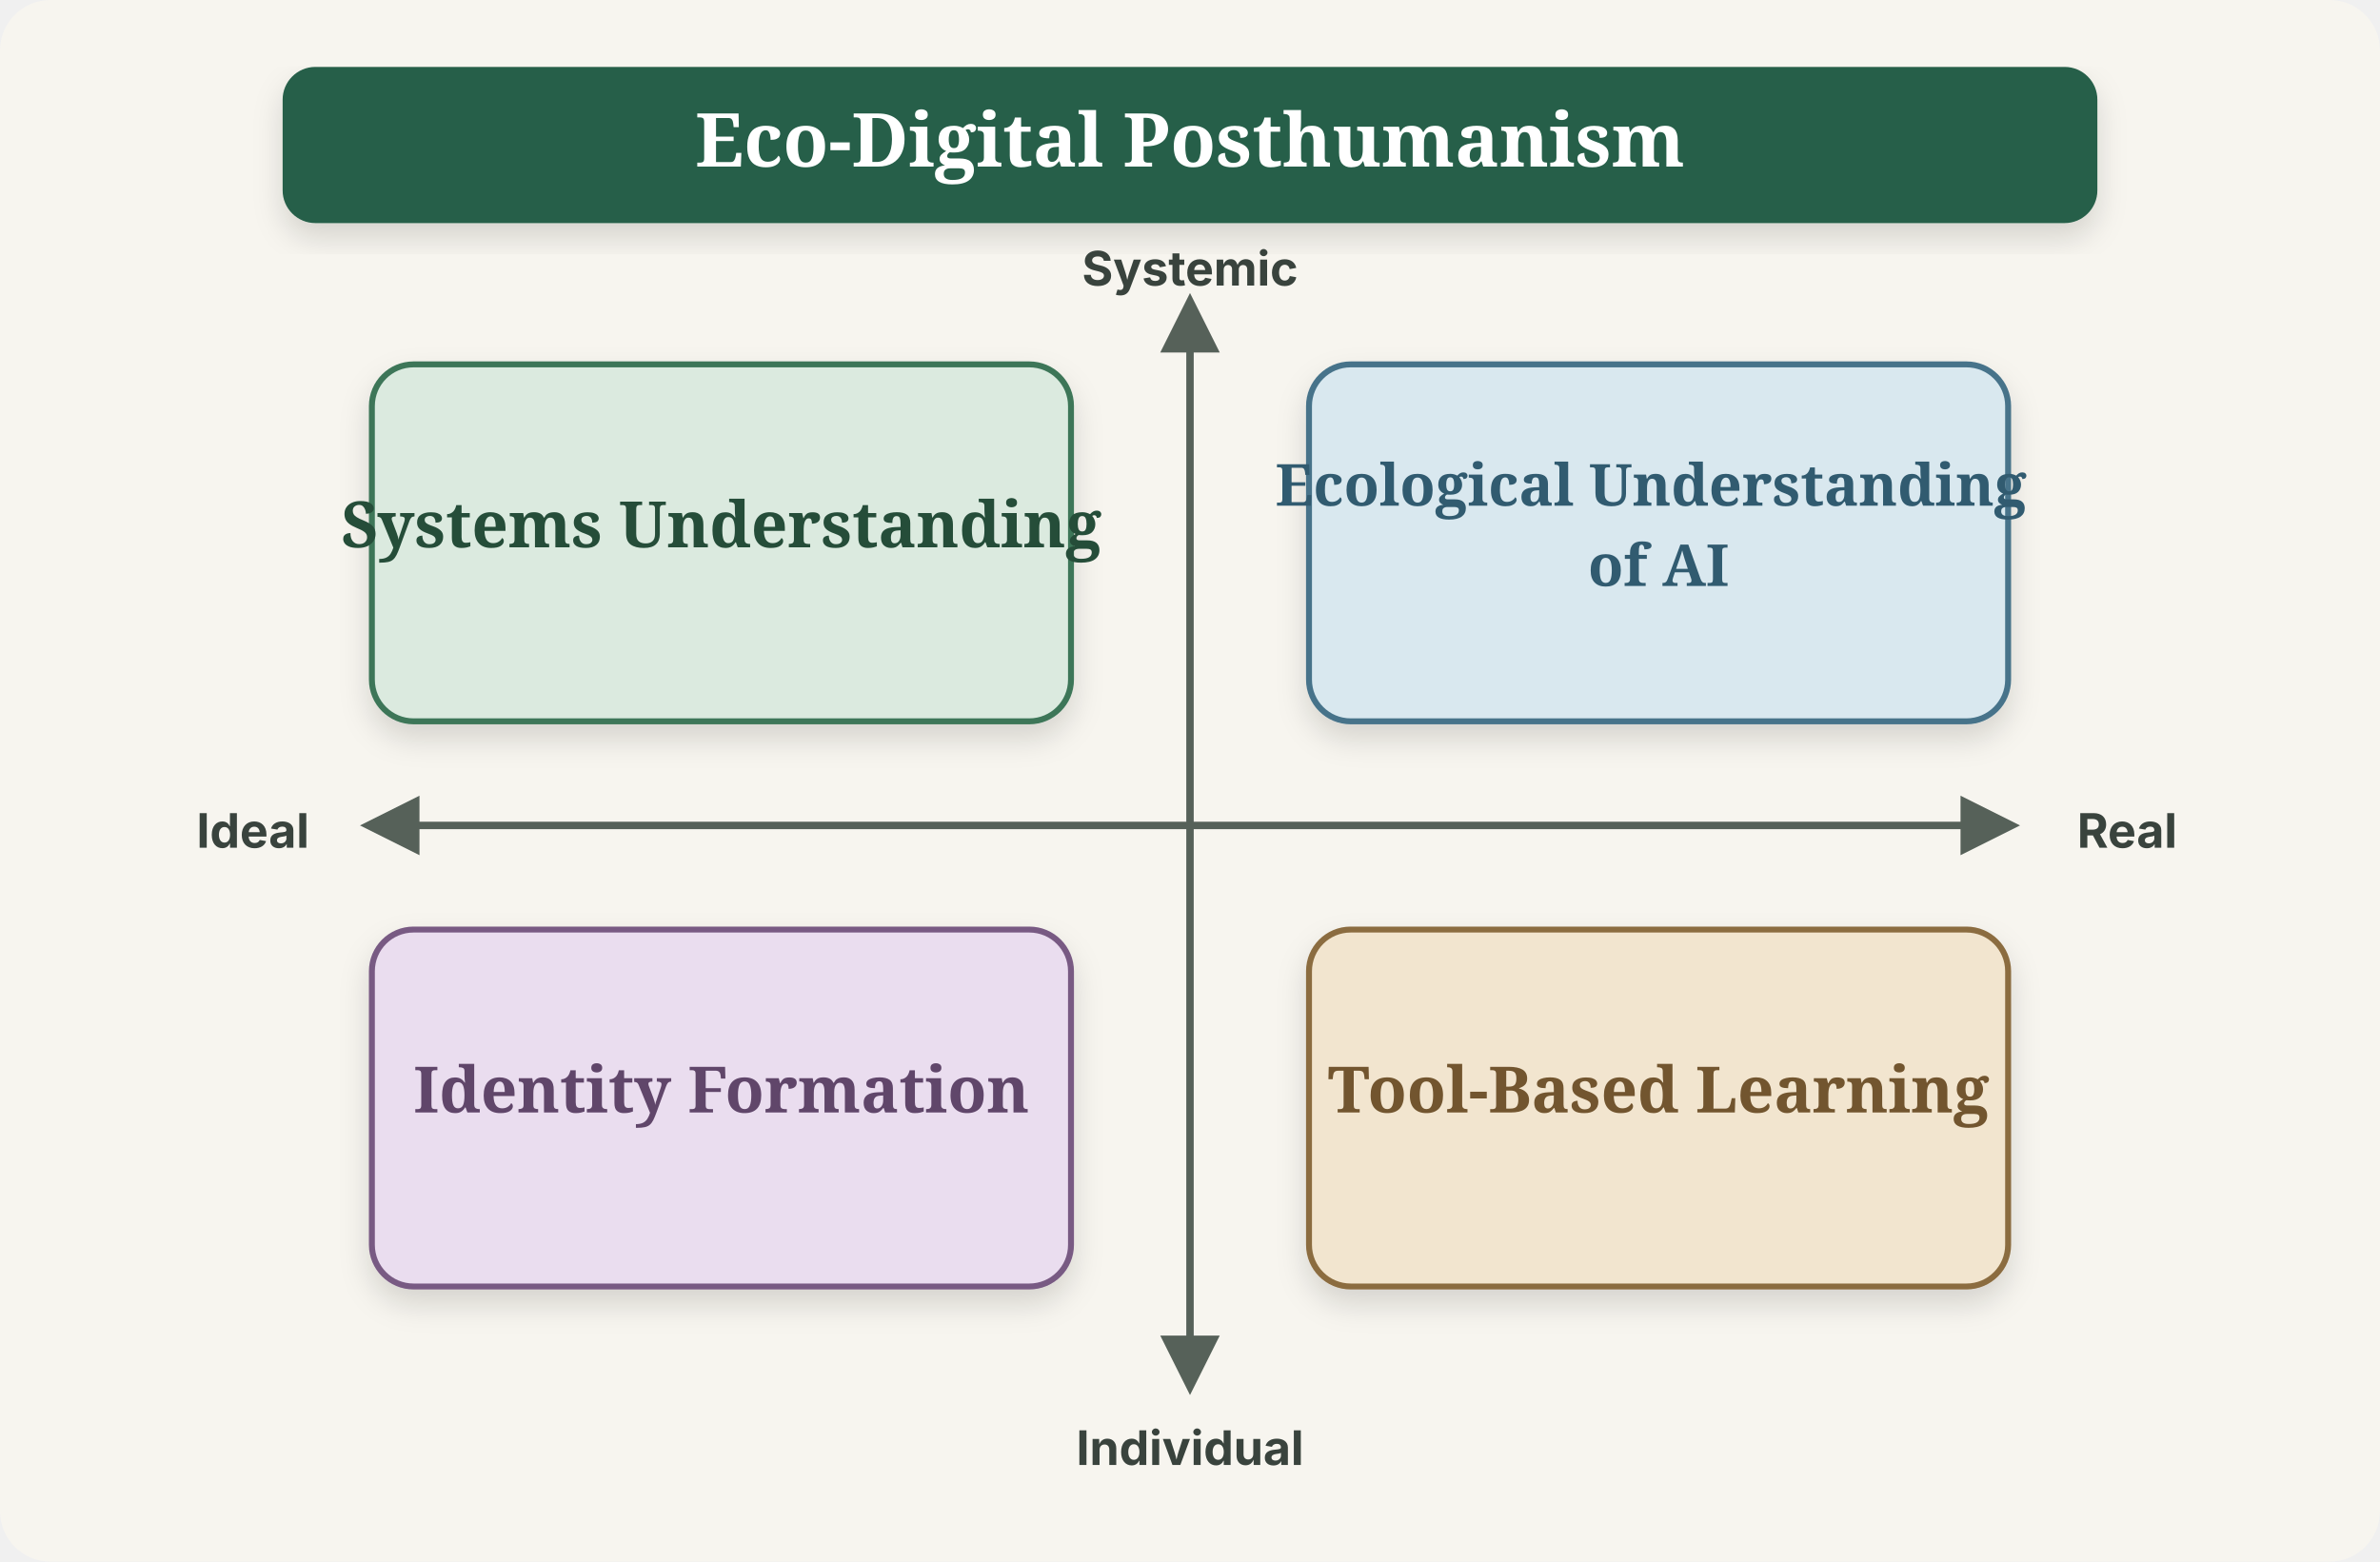
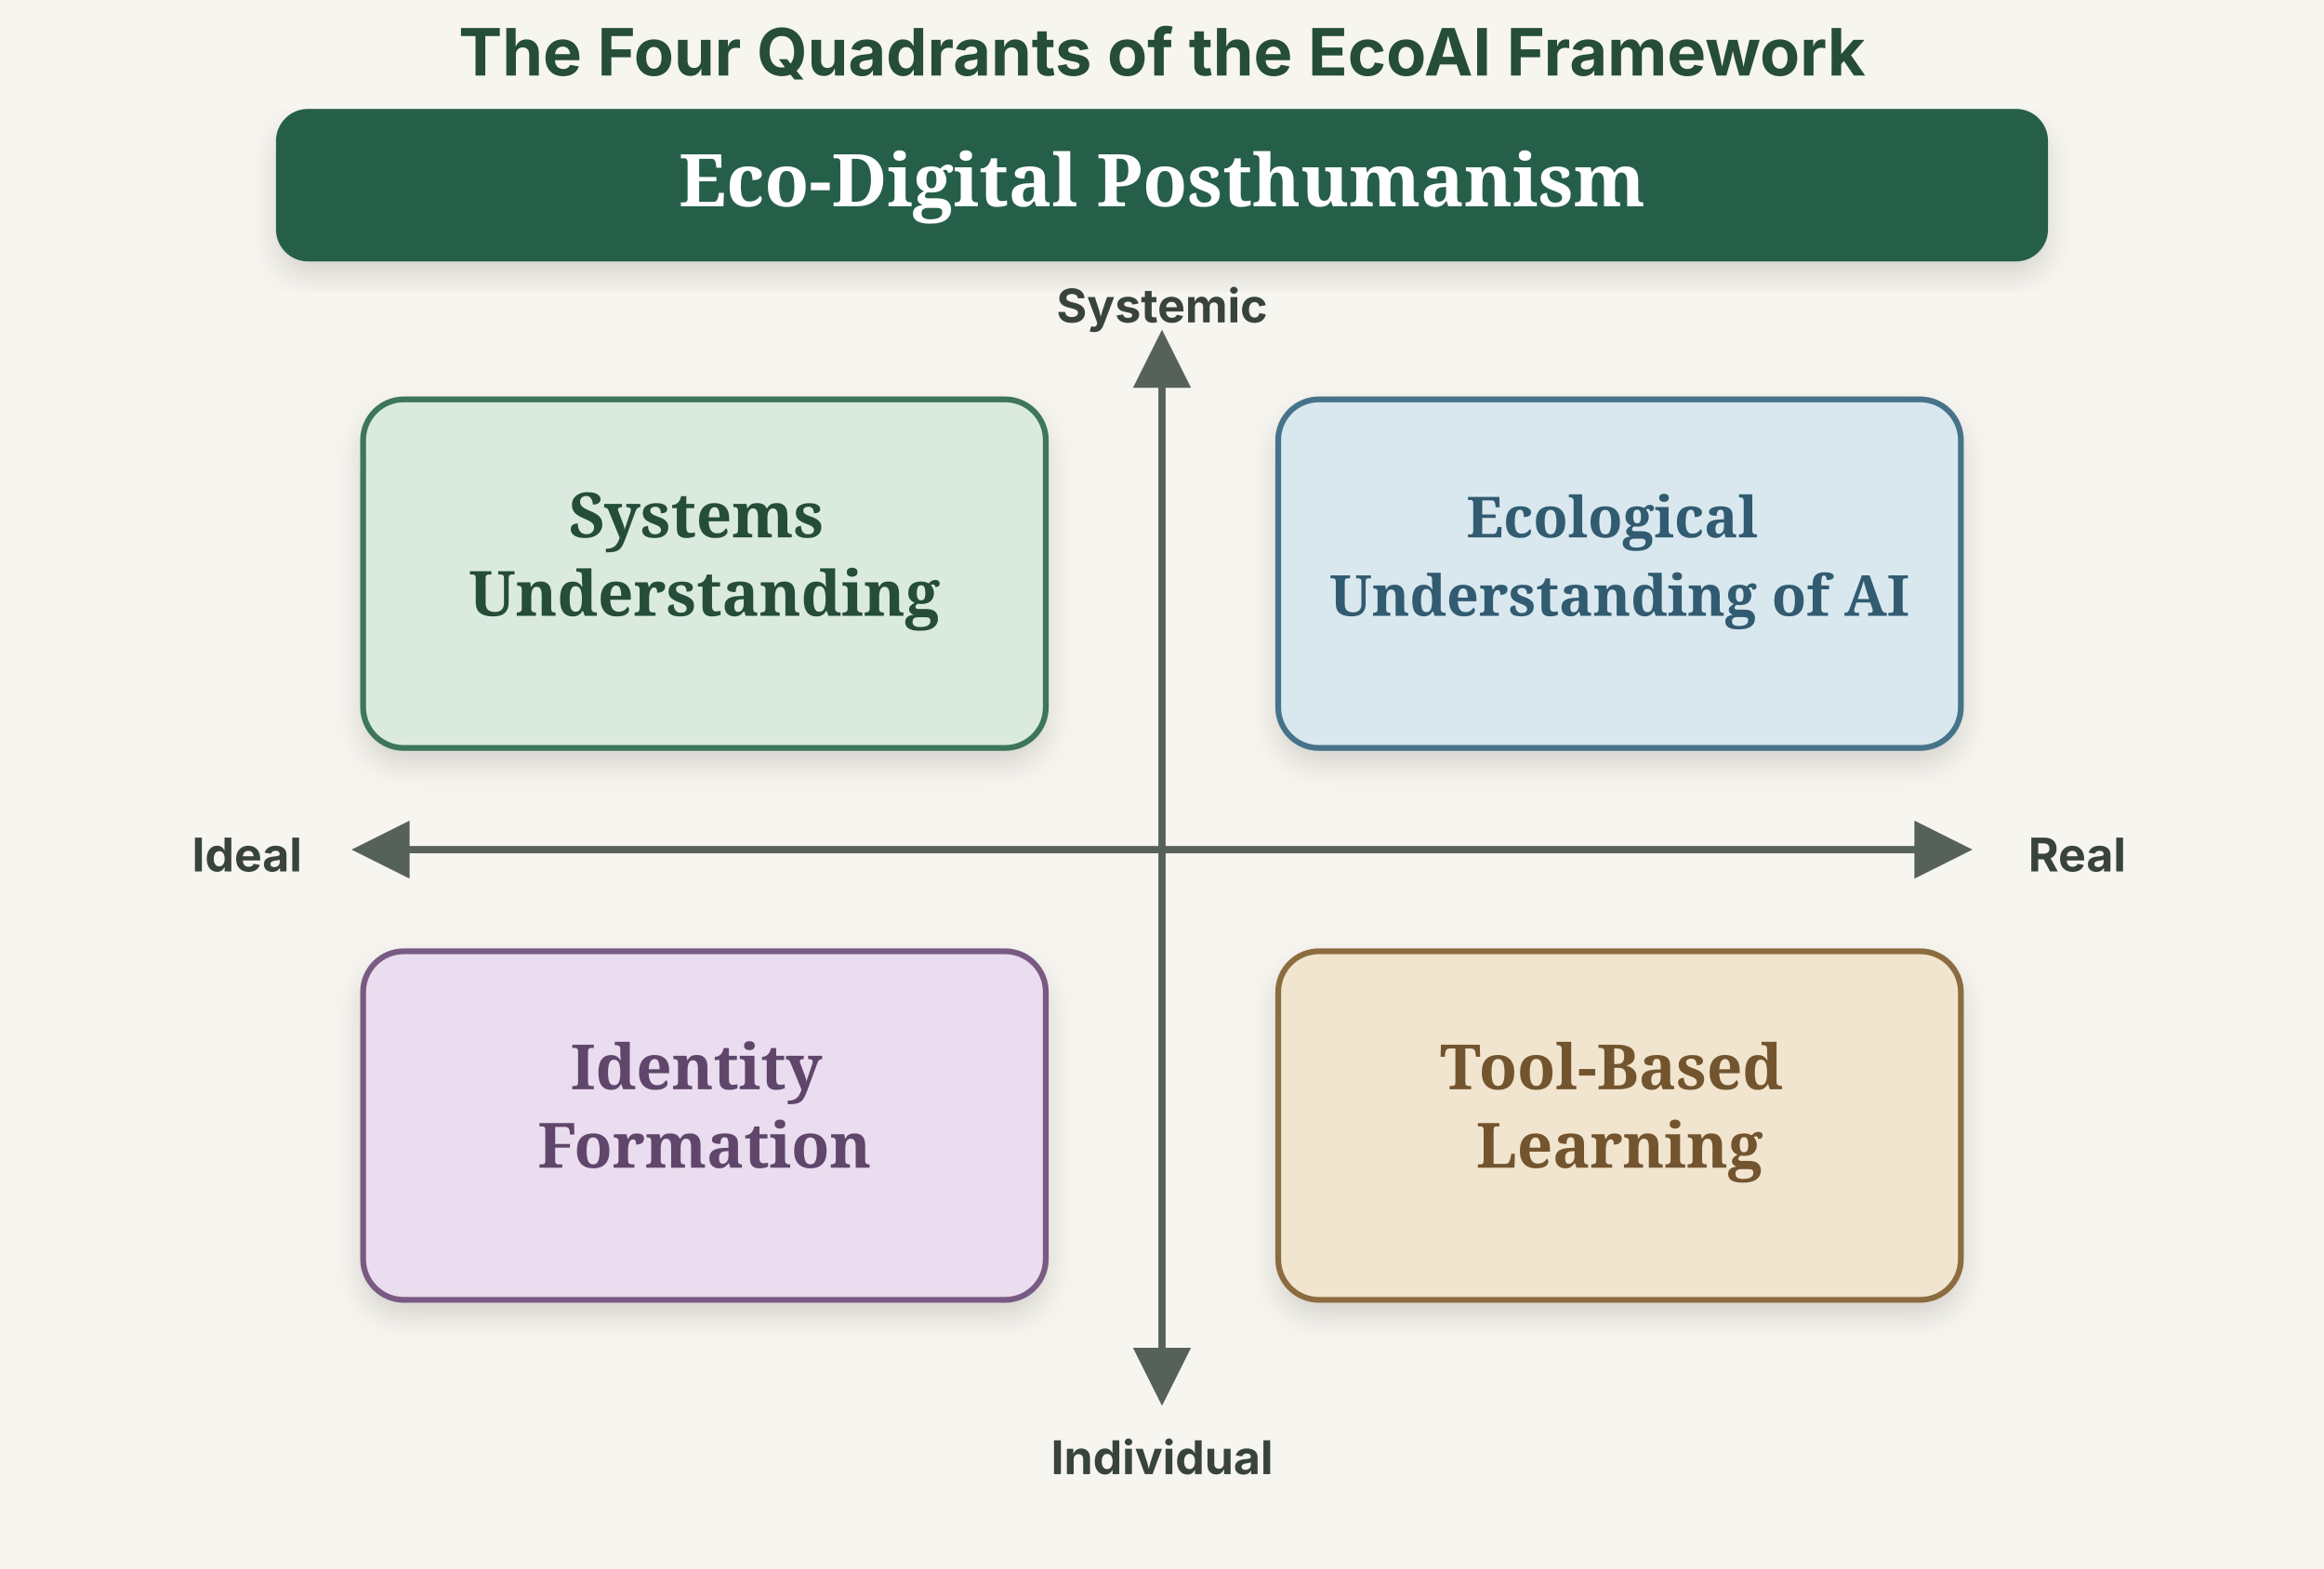
- <svg xmlns="http://www.w3.org/2000/svg" viewBox="0 0 1600 1050" role="img" aria-labelledby="title desc">
+ <svg xmlns="http://www.w3.org/2000/svg" viewBox="0 -30 1600 1080" role="img" aria-labelledby="title desc">
  <defs>
    <filter id="shadow" x="-10%" y="-10%" width="120%" height="130%">
      <feDropShadow dx="0" dy="10" stdDeviation="10" flood-color="#000" flood-opacity=".14" />
    </filter>
    <marker id="arrow" viewBox="0 0 10 10" refX="8" refY="5" markerWidth="8" markerHeight="8" orient="auto-start-reverse">
      <path d="M0 0L10 5L0 10Z" fill="#566159" />
    </marker>
  </defs>
-   <rect width="1600" height="1050" rx="34" fill="#f7f5ef" />
+   <rect y="-30" width="1600" height="1080" fill="#f7f5ef" />
+   <text x="800" y="22" text-anchor="middle" fill="#254d39" font-family="Inter, Arial, sans-serif" font-size="45" font-weight="700">The Four Quadrants of the EcoAI Framework</text>
  <rect x="190" y="45" width="1220" height="105" rx="22" fill="#285f49" filter="url(#shadow)" />
  <text x="800" y="112" text-anchor="middle" fill="#fff" font-family="Georgia, serif" font-size="50" font-weight="700">Eco-Digital Posthumanism</text>
  <line x1="250" y1="555" x2="1350" y2="555" stroke="#566159" stroke-width="5" marker-start="url(#arrow)" marker-end="url(#arrow)" />
  <line x1="800" y1="205" x2="800" y2="930" stroke="#566159" stroke-width="5" marker-start="url(#arrow)" marker-end="url(#arrow)" />
  <text x="170" y="570" text-anchor="middle" fill="#39433d" font-family="Inter, Arial, sans-serif" font-size="32" font-weight="700">Ideal</text>
  <text x="1430" y="570" text-anchor="middle" fill="#39433d" font-family="Inter, Arial, sans-serif" font-size="32" font-weight="700">Real</text>
  <text x="800" y="192" text-anchor="middle" fill="#39433d" font-family="Inter, Arial, sans-serif" font-size="32" font-weight="700">Systemic</text>
  <text x="800" y="985" text-anchor="middle" fill="#39433d" font-family="Inter, Arial, sans-serif" font-size="32" font-weight="700">Individual</text>
  <g filter="url(#shadow)">
    <rect x="250" y="245" width="470" height="240" rx="28" fill="#dbeadf" stroke="#3d7659" stroke-width="4" />
    <rect x="880" y="245" width="470" height="240" rx="28" fill="#d9e8ef" stroke="#47738a" stroke-width="4" />
    <rect x="250" y="625" width="470" height="240" rx="28" fill="#eaddef" stroke="#785a83" stroke-width="4" />
    <rect x="880" y="625" width="470" height="240" rx="28" fill="#f2e5cf" stroke="#8b6c3f" stroke-width="4" />
  </g>
-   <text x="485" y="368" text-anchor="middle" fill="#254d39" font-family="Georgia, serif" font-size="43" font-weight="700">Systems Understanding</text>
+   <text x="485" y="340" text-anchor="middle" fill="#254d39" font-family="Georgia, serif" font-size="43" font-weight="700">
+     <tspan x="485">Systems</tspan>
+     <tspan x="485" dy="54">Understanding</tspan>
+   </text>
  <text x="1115" y="340" text-anchor="middle" fill="#315b70" font-family="Georgia, serif" font-size="39" font-weight="700">
-     <tspan x="1115">Ecological Understanding</tspan>
-     <tspan x="1115" dy="54">of AI</tspan>
+     <tspan x="1115">Ecological</tspan>
+     <tspan x="1115" dy="54">Understanding of AI</tspan>
  </text>
-   <text x="485" y="748" text-anchor="middle" fill="#60466a" font-family="Georgia, serif" font-size="43" font-weight="700">Identity Formation</text>
-   <text x="1115" y="748" text-anchor="middle" fill="#72552f" font-family="Georgia, serif" font-size="43" font-weight="700">Tool-Based Learning</text>
+   <text x="485" y="720" text-anchor="middle" fill="#60466a" font-family="Georgia, serif" font-size="43" font-weight="700">
+     <tspan x="485">Identity</tspan>
+     <tspan x="485" dy="54">Formation</tspan>
+   </text>
+   <text x="1115" y="720" text-anchor="middle" fill="#72552f" font-family="Georgia, serif" font-size="43" font-weight="700">
+     <tspan x="1115">Tool-Based</tspan>
+     <tspan x="1115" dy="54">Learning</tspan>
+   </text>
</svg>
